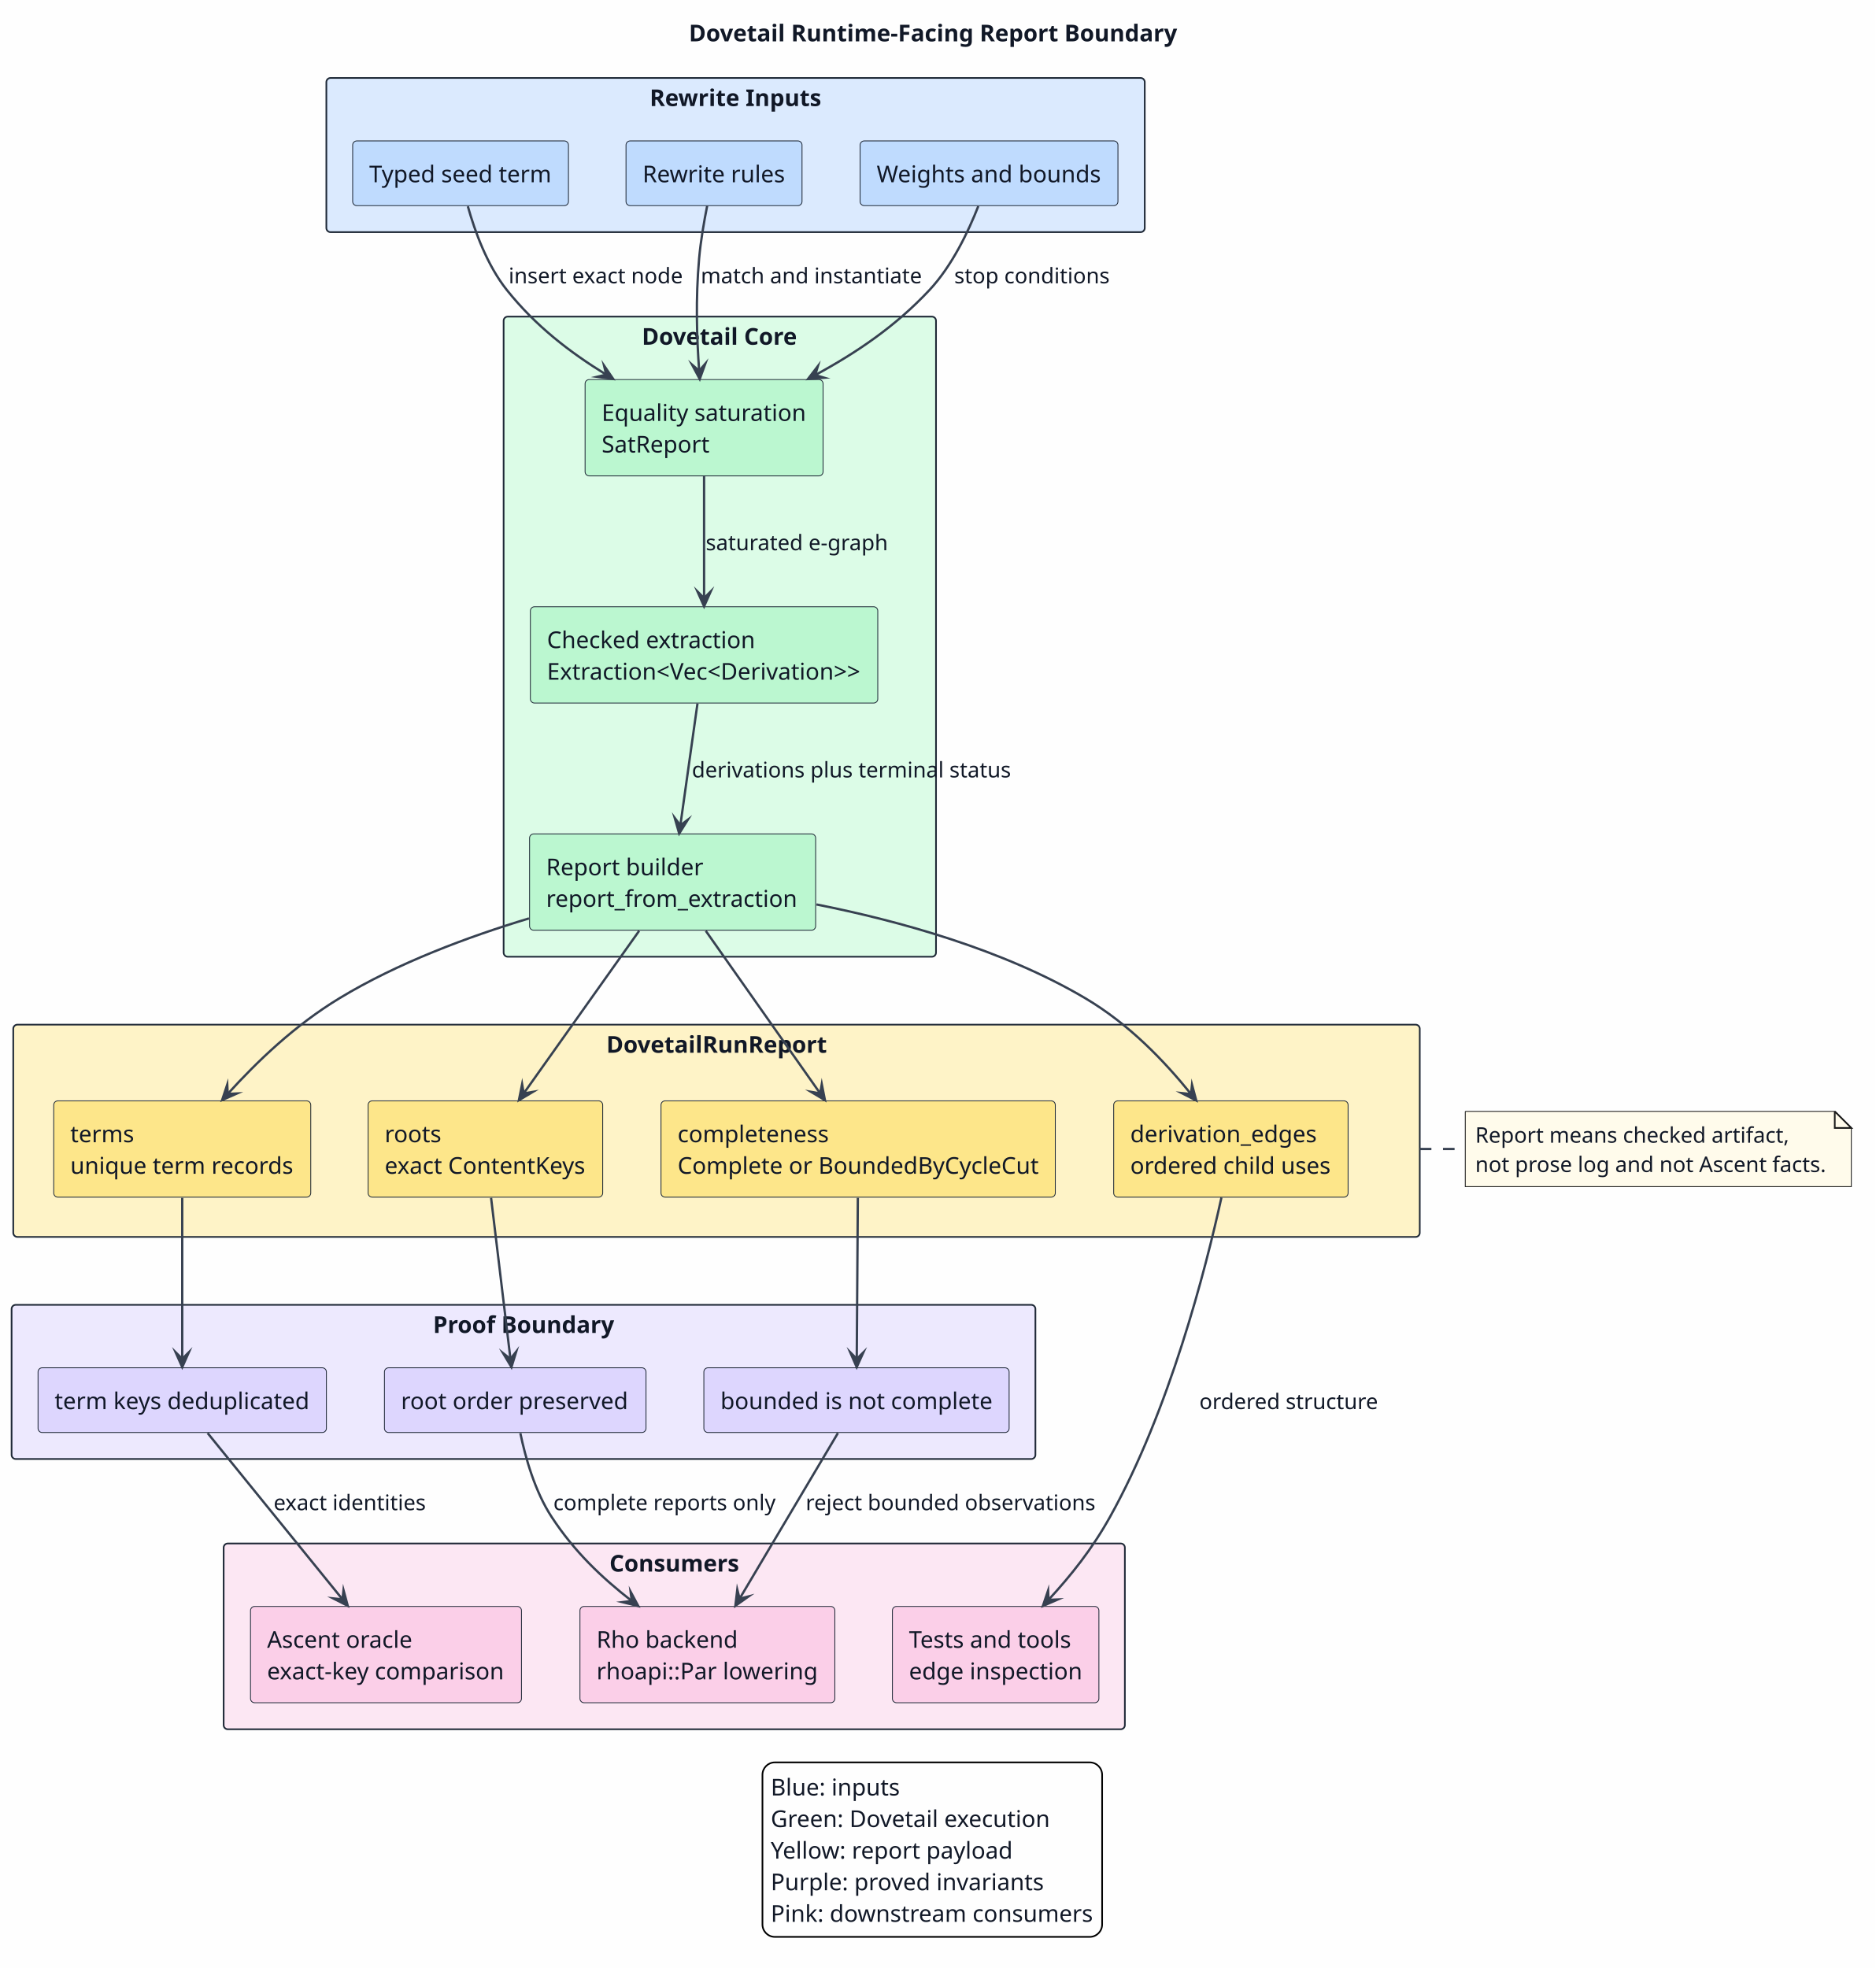
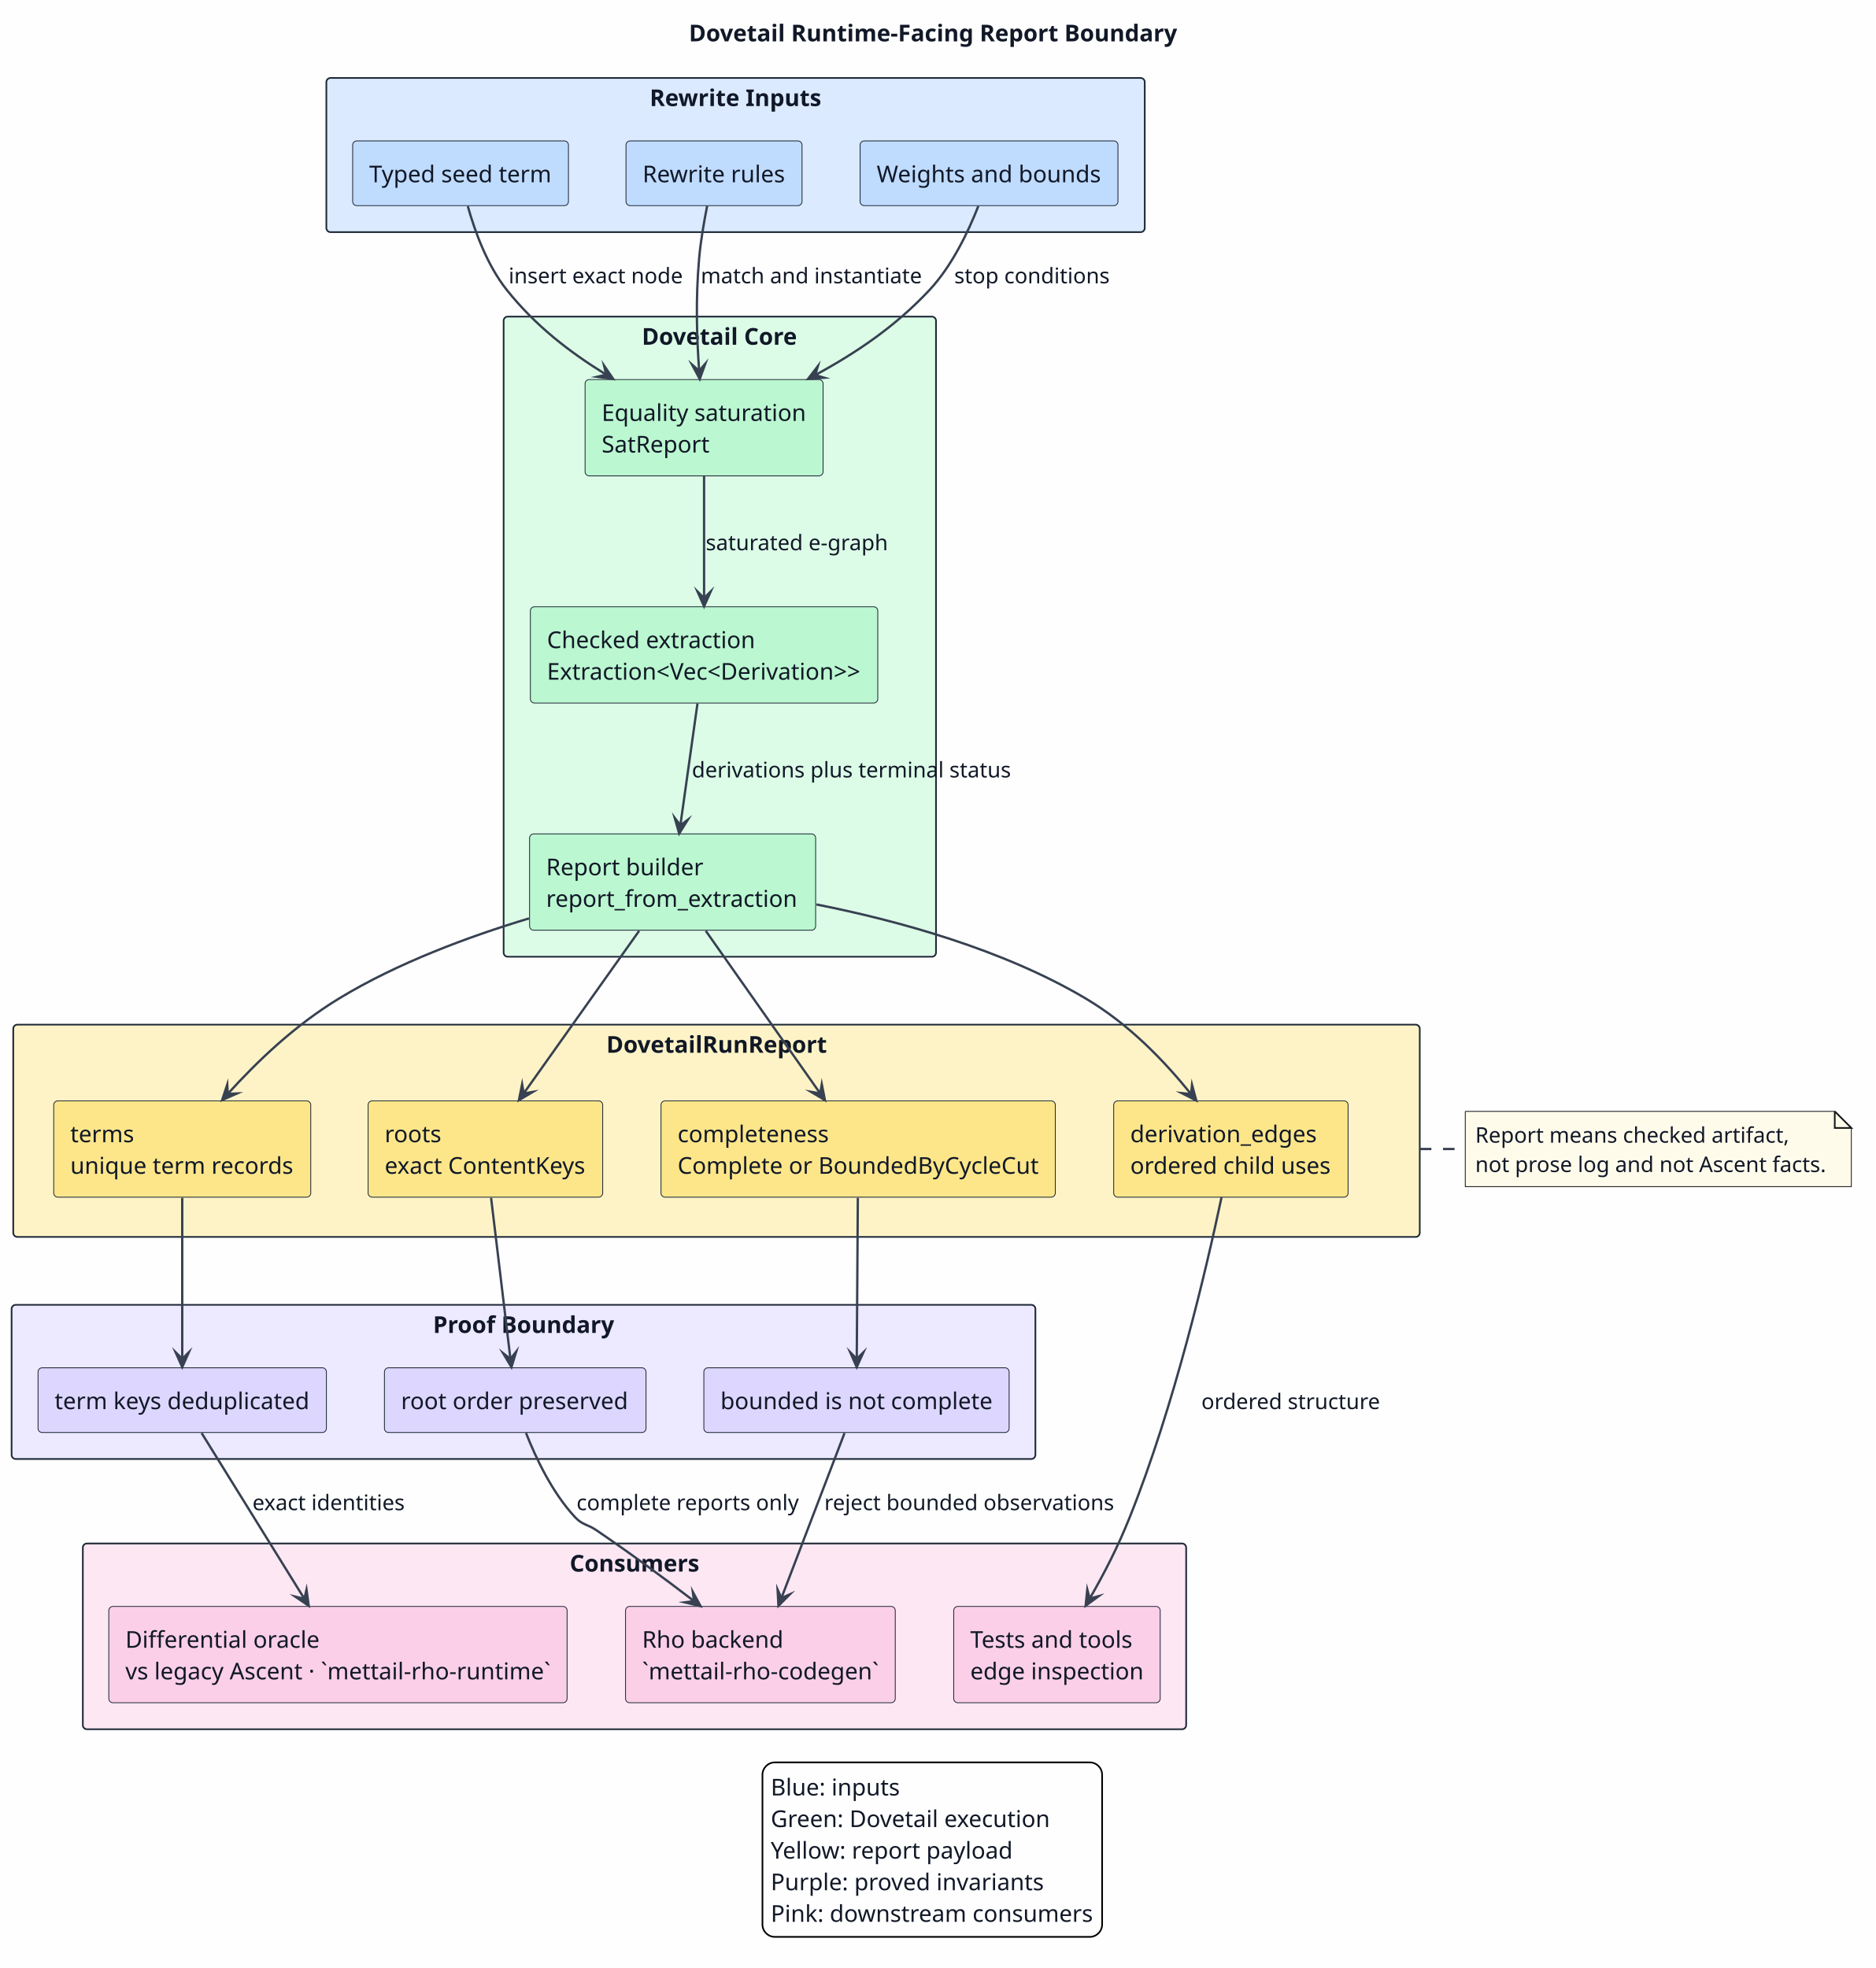
<svg xmlns="http://www.w3.org/2000/svg" contentStyleType="text/css" data-diagram-type="DESCRIPTION" height="1188px" preserveAspectRatio="none" style="width:1132px;height:1188px;background:#FEFEFE;" version="1.1" viewBox="0 0 1132 1188" width="1132px" zoomAndPan="magnify">
  <defs />
  <g>
    <rect fill="#FEFEFE" height="1188" style="stroke:none;stroke-width:1;" width="1132" x="0" y="0" />
    <g class="title" data-source-line="1">
      <text fill="#111827" font-family="sans-serif" font-size="14" font-weight="700" lengthAdjust="spacing" textLength="293.873" x="415.819" y="24.966">Dovetail Runtime-Facing Report Boundary</text>
    </g>
    <g class="cluster" data-qualified-name="Inputs" data-source-line="14" id="ent0001">
      <rect fill="#DBEAFE" height="93.06" rx="2.5" ry="2.5" style="stroke:#1F2937;stroke-width:1;" width="494" x="197" y="47.068" />
      <text fill="#111827" font-family="sans-serif" font-size="14" font-weight="700" lengthAdjust="spacing" textLength="103.642" x="392.179" y="64.034">Rewrite Inputs</text>
    </g>
    <g class="cluster" data-qualified-name="Core" data-source-line="20" id="ent0005">
      <rect fill="#DCFCE7" height="386.41" rx="2.5" ry="2.5" style="stroke:#1F2937;stroke-width:1;" width="261" x="304" y="191.128" />
      <text fill="#111827" font-family="sans-serif" font-size="14" font-weight="700" lengthAdjust="spacing" textLength="94.164" x="387.418" y="208.094">Dovetail Core</text>
    </g>
    <g class="cluster" data-qualified-name="Report" data-source-line="26" id="ent0009">
      <rect fill="#FEF3C7" height="128.14" rx="2.5" ry="2.5" style="stroke:#1F2937;stroke-width:1;" width="849" x="8" y="618.538" />
      <text fill="#111827" font-family="sans-serif" font-size="14" font-weight="700" lengthAdjust="spacing" textLength="133.028" x="365.986" y="635.504">DovetailRunReport</text>
    </g>
    <g class="cluster" data-qualified-name="Proof" data-source-line="33" id="ent0014">
      <rect fill="#EDE9FE" height="93.06" rx="2.5" ry="2.5" style="stroke:#1F2937;stroke-width:1;" width="618" x="7" y="787.678" />
      <text fill="#111827" font-family="sans-serif" font-size="14" font-weight="700" lengthAdjust="spacing" textLength="109.256" x="261.372" y="804.644">Proof Boundary</text>
    </g>
    <g class="cluster" data-qualified-name="Consumers" data-source-line="39" id="ent0018">
-       <rect fill="#FCE7F3" height="112.14" rx="2.5" ry="2.5" style="stroke:#1F2937;stroke-width:1;" width="544" x="135" y="931.738" />
-       <text fill="#111827" font-family="sans-serif" font-size="14" font-weight="700" lengthAdjust="spacing" textLength="78.26" x="367.87" y="948.704">Consumers</text>
+       <rect fill="#FCE7F3" height="112.14" rx="2.5" ry="2.5" style="stroke:#1F2937;stroke-width:1;" width="666" x="50" y="931.738" />
+       <text fill="#111827" font-family="sans-serif" font-size="14" font-weight="700" lengthAdjust="spacing" textLength="78.26" x="343.87" y="948.704">Consumers</text>
    </g>
    <g class="entity" data-qualified-name="Inputs.Seed" data-source-line="15" id="ent0002">
      <rect fill="#BFDBFE" height="39.068" rx="2.5" ry="2.5" style="stroke:#1F2937;stroke-width:0.5;" width="130.25" x="212.88" y="85.068" />
      <text fill="#111827" font-family="sans-serif" font-size="14" lengthAdjust="spacing" textLength="110.25" x="222.88" y="110.034">Typed seed term</text>
    </g>
    <g class="entity" data-qualified-name="Inputs.Rules" data-source-line="16" id="ent0003">
      <rect fill="#BFDBFE" height="39.068" rx="2.5" ry="2.5" style="stroke:#1F2937;stroke-width:0.5;" width="106.24" x="377.88" y="85.068" />
      <text fill="#111827" font-family="sans-serif" font-size="14" lengthAdjust="spacing" textLength="86.24" x="387.88" y="110.034">Rewrite rules</text>
    </g>
    <g class="entity" data-qualified-name="Inputs.Bounds" data-source-line="17" id="ent0004">
      <rect fill="#BFDBFE" height="39.068" rx="2.5" ry="2.5" style="stroke:#1F2937;stroke-width:0.5;" width="155.645" x="519.18" y="85.068" />
      <text fill="#111827" font-family="sans-serif" font-size="14" lengthAdjust="spacing" textLength="135.645" x="529.18" y="110.034">Weights and bounds</text>
    </g>
    <g class="entity" data-qualified-name="Core.Saturation" data-source-line="21" id="ent0006">
      <rect fill="#BBF7D0" height="58.136" rx="2.5" ry="2.5" style="stroke:#1F2937;stroke-width:0.5;" width="143.648" x="353.18" y="229.128" />
      <text fill="#111827" font-family="sans-serif" font-size="14" lengthAdjust="spacing" textLength="123.647" x="363.18" y="254.094">Equality saturation</text>
      <text fill="#111827" font-family="sans-serif" font-size="14" lengthAdjust="spacing" textLength="65.114" x="363.18" y="273.162">SatReport</text>
    </g>
    <g class="entity" data-qualified-name="Core.Extraction" data-source-line="22" id="ent0007">
      <rect fill="#BBF7D0" height="58.136" rx="2.5" ry="2.5" style="stroke:#1F2937;stroke-width:0.5;" width="209.699" x="320.15" y="366.268" />
      <text fill="#111827" font-family="sans-serif" font-size="14" lengthAdjust="spacing" textLength="126.237" x="330.15" y="391.234">Checked extraction</text>
      <text fill="#111827" font-family="sans-serif" font-size="14" lengthAdjust="spacing" textLength="189.699" x="330.15" y="410.302">Extraction&lt;Vec&lt;Derivation&gt;&gt;</text>
    </g>
    <g class="entity" data-qualified-name="Core.Builder" data-source-line="23" id="ent0008">
      <rect fill="#BBF7D0" height="58.136" rx="2.5" ry="2.5" style="stroke:#1F2937;stroke-width:0.5;" width="172.683" x="319.66" y="503.398" />
      <text fill="#111827" font-family="sans-serif" font-size="14" lengthAdjust="spacing" textLength="94.934" x="329.66" y="528.364">Report builder</text>
      <text fill="#111827" font-family="sans-serif" font-size="14" lengthAdjust="spacing" textLength="152.683" x="329.66" y="547.432">report_from_extraction</text>
    </g>
    <g class="entity" data-qualified-name="Report.Roots" data-source-line="27" id="ent0010">
      <rect fill="#FDE68A" height="58.136" rx="2.5" ry="2.5" style="stroke:#1F2937;stroke-width:0.5;" width="141.603" x="222.2" y="664.538" />
      <text fill="#111827" font-family="sans-serif" font-size="14" lengthAdjust="spacing" textLength="34.482" x="232.2" y="689.504">roots</text>
      <text fill="#111827" font-family="sans-serif" font-size="14" lengthAdjust="spacing" textLength="121.603" x="232.2" y="708.572">exact ContentKeys</text>
    </g>
    <g class="entity" data-qualified-name="Report.Terms" data-source-line="28" id="ent0011">
      <rect fill="#FDE68A" height="58.136" rx="2.5" ry="2.5" style="stroke:#1F2937;stroke-width:0.5;" width="155.142" x="32.43" y="664.538" />
      <text fill="#111827" font-family="sans-serif" font-size="14" lengthAdjust="spacing" textLength="38.528" x="42.43" y="689.504">terms</text>
      <text fill="#111827" font-family="sans-serif" font-size="14" lengthAdjust="spacing" textLength="135.142" x="42.43" y="708.572">unique term records</text>
    </g>
    <g class="entity" data-qualified-name="Report.Edges" data-source-line="29" id="ent0012">
      <rect fill="#FDE68A" height="58.136" rx="2.5" ry="2.5" style="stroke:#1F2937;stroke-width:0.5;" width="141.492" x="672.25" y="664.538" />
      <text fill="#111827" font-family="sans-serif" font-size="14" lengthAdjust="spacing" textLength="112.588" x="682.25" y="689.504">derivation_edges</text>
      <text fill="#111827" font-family="sans-serif" font-size="14" lengthAdjust="spacing" textLength="121.492" x="682.25" y="708.572">ordered child uses</text>
    </g>
    <g class="entity" data-qualified-name="Report.Completeness" data-source-line="30" id="ent0013">
      <rect fill="#FDE68A" height="58.136" rx="2.5" ry="2.5" style="stroke:#1F2937;stroke-width:0.5;" width="238.007" x="399" y="664.538" />
      <text fill="#111827" font-family="sans-serif" font-size="14" lengthAdjust="spacing" textLength="91.308" x="409" y="689.504">completeness</text>
      <text fill="#111827" font-family="sans-serif" font-size="14" lengthAdjust="spacing" textLength="218.007" x="409" y="708.572">Complete or BoundedByCycleCut</text>
    </g>
    <g class="entity" data-qualified-name="Proof.RootProof" data-source-line="34" id="ent0015">
      <rect fill="#DDD6FE" height="39.068" rx="2.5" ry="2.5" style="stroke:#1F2937;stroke-width:0.5;" width="157.886" x="232.06" y="825.678" />
      <text fill="#111827" font-family="sans-serif" font-size="14" lengthAdjust="spacing" textLength="137.886" x="242.06" y="850.644">root order preserved</text>
    </g>
    <g class="entity" data-qualified-name="Proof.TermProof" data-source-line="35" id="ent0016">
      <rect fill="#DDD6FE" height="39.068" rx="2.5" ry="2.5" style="stroke:#1F2937;stroke-width:0.5;" width="174.055" x="22.97" y="825.678" />
      <text fill="#111827" font-family="sans-serif" font-size="14" lengthAdjust="spacing" textLength="154.055" x="32.97" y="850.644">term keys deduplicated</text>
    </g>
    <g class="entity" data-qualified-name="Proof.BoundedProof" data-source-line="36" id="ent0017">
      <rect fill="#DDD6FE" height="39.068" rx="2.5" ry="2.5" style="stroke:#1F2937;stroke-width:0.5;" width="184.261" x="424.87" y="825.678" />
      <text fill="#111827" font-family="sans-serif" font-size="14" lengthAdjust="spacing" textLength="164.261" x="434.87" y="850.644">bounded is not complete</text>
    </g>
    <g class="entity" data-qualified-name="Consumers.Rho" data-source-line="40" id="ent0019">
-       <rect fill="#FBCFE8" height="58.136" rx="2.5" ry="2.5" style="stroke:#1F2937;stroke-width:0.5;" width="153.868" x="350.07" y="969.738" />
-       <text fill="#111827" font-family="sans-serif" font-size="14" lengthAdjust="spacing" textLength="85.288" x="360.07" y="994.704">Rho backend</text>
-       <text fill="#111827" font-family="sans-serif" font-size="14" lengthAdjust="spacing" textLength="133.868" x="360.07" y="1013.772">rhoapi::Par lowering</text>
+       <rect fill="#FBCFE8" height="58.136" rx="2.5" ry="2.5" style="stroke:#1F2937;stroke-width:0.5;" width="162.814" x="377.59" y="969.738" />
+       <text fill="#111827" font-family="sans-serif" font-size="14" lengthAdjust="spacing" textLength="85.288" x="387.59" y="994.704">Rho backend</text>
+       <text fill="#111827" font-family="sans-serif" font-size="14" lengthAdjust="spacing" textLength="142.814" x="387.59" y="1013.772">`mettail-rho-codegen`</text>
    </g>
    <g class="entity" data-qualified-name="Consumers.Oracle" data-source-line="41" id="ent0020">
-       <rect fill="#FBCFE8" height="58.136" rx="2.5" ry="2.5" style="stroke:#1F2937;stroke-width:0.5;" width="163.555" x="151.22" y="969.738" />
-       <text fill="#111827" font-family="sans-serif" font-size="14" lengthAdjust="spacing" textLength="87.948" x="161.22" y="994.704">Ascent oracle</text>
-       <text fill="#111827" font-family="sans-serif" font-size="14" lengthAdjust="spacing" textLength="143.555" x="161.22" y="1013.772">exact-key comparison</text>
+       <rect fill="#FBCFE8" height="58.136" rx="2.5" ry="2.5" style="stroke:#1F2937;stroke-width:0.5;" width="276.633" x="65.68" y="969.738" />
+       <text fill="#111827" font-family="sans-serif" font-size="14" lengthAdjust="spacing" textLength="117.796" x="75.68" y="994.704">Differential oracle</text>
+       <text fill="#111827" font-family="sans-serif" font-size="14" lengthAdjust="spacing" textLength="256.633" x="75.68" y="1013.772">vs legacy Ascent · `mettail-rho-runtime`</text>
    </g>
    <g class="entity" data-qualified-name="Consumers.Tools" data-source-line="42" id="ent0021">
-       <rect fill="#FBCFE8" height="58.136" rx="2.5" ry="2.5" style="stroke:#1F2937;stroke-width:0.5;" width="124.636" x="538.68" y="969.738" />
-       <text fill="#111827" font-family="sans-serif" font-size="14" lengthAdjust="spacing" textLength="98.854" x="548.68" y="994.704">Tests and tools</text>
-       <text fill="#111827" font-family="sans-serif" font-size="14" lengthAdjust="spacing" textLength="104.636" x="548.68" y="1013.772">edge inspection</text>
+       <rect fill="#FBCFE8" height="58.136" rx="2.5" ry="2.5" style="stroke:#1F2937;stroke-width:0.5;" width="124.636" x="575.68" y="969.738" />
+       <text fill="#111827" font-family="sans-serif" font-size="14" lengthAdjust="spacing" textLength="98.854" x="585.68" y="994.704">Tests and tools</text>
+       <text fill="#111827" font-family="sans-serif" font-size="14" lengthAdjust="spacing" textLength="104.636" x="585.68" y="1013.772">edge inspection</text>
    </g>
    <g class="entity" data-qualified-name="GMN38" data-source-line="63" id="ent0039">
      <path d="M884.48,670.898 L884.48,716.31 L1117.51,716.31 L1117.51,680.898 L1107.51,670.898 L884.48,670.898" fill="#FFFBEB" style="stroke:#181818;stroke-width:0.5;" />
      <path d="M1107.51,670.898 L1107.51,680.898 L1117.51,680.898 L1107.51,670.898" fill="#FFFBEB" style="stroke:#181818;stroke-width:1;" />
      <text fill="#111827" font-family="sans-serif" font-size="13" lengthAdjust="spacing" textLength="189.527" x="890.48" y="689.795">Report means checked artifact,</text>
      <text fill="#111827" font-family="sans-serif" font-size="13" lengthAdjust="spacing" textLength="212.03" x="890.48" y="707.501">not prose log and not Ascent facts.</text>
    </g>
    <g class="link" data-entity-1="ent0002" data-entity-2="ent0006" data-link-type="dependency" data-source-line="45" id="lnk22">
      <path d="M282.4,124.558 C286.59,139.488 294.05,160.198 306,175.128 C323.33,196.778 343.615,212.402 365.915,226.162" fill="none" id="Seed-to-Saturation" style="stroke:#374151;stroke-width:1.4;" />
      <polygon fill="#374151" points="370.17,228.788,364.611,220.658,365.915,226.162,360.41,227.466,370.17,228.788" style="stroke:#374151;stroke-width:1.4;stroke-linejoin:miter;stroke-miterlimit:10;" />
      <text fill="#111827" font-family="sans-serif" font-size="13" lengthAdjust="spacing" textLength="105.43" x="307" y="171.025">insert exact node</text>
    </g>
    <g class="link" data-entity-1="ent0003" data-entity-2="ent0006" data-link-type="dependency" data-source-line="46" id="lnk23">
      <path d="M426.88,124.208 C424.98,133.708 422.94,145.478 422,156.128 C419.84,180.608 420.586,203.56 422.026,223.84" fill="none" id="Rules-to-Saturation" style="stroke:#374151;stroke-width:1.4;" />
      <polygon fill="#374151" points="422.38,228.828,425.733,219.567,422.026,223.84,417.753,220.134,422.38,228.828" style="stroke:#374151;stroke-width:1.4;stroke-linejoin:miter;stroke-miterlimit:10;" />
      <text fill="#111827" font-family="sans-serif" font-size="13" lengthAdjust="spacing" textLength="133.497" x="423" y="171.025">match and instantiate</text>
    </g>
    <g class="link" data-entity-1="ent0004" data-entity-2="ent0006" data-link-type="dependency" data-source-line="47" id="lnk24">
      <path d="M590.53,124.438 C584.64,139.498 574.75,160.448 561,175.128 C540.45,197.068 517.134,212.811 492.094,226.411" fill="none" id="Bounds-to-Saturation" style="stroke:#374151;stroke-width:1.4;" />
      <polygon fill="#374151" points="487.7,228.798,497.518,228.017,492.094,226.411,493.7,220.987,487.7,228.798" style="stroke:#374151;stroke-width:1.4;stroke-linejoin:miter;stroke-miterlimit:10;" />
      <text fill="#111827" font-family="sans-serif" font-size="13" lengthAdjust="spacing" textLength="93.821" x="576.01" y="171.025">stop conditions</text>
    </g>
    <g class="link" data-entity-1="ent0006" data-entity-2="ent0007" data-link-type="dependency" data-source-line="48" id="lnk25">
      <path d="M425,287.528 C425,310.588 425,337.988 425,361.048" fill="none" id="Saturation-to-Extraction" style="stroke:#374151;stroke-width:1.4;" />
      <polygon fill="#374151" points="425,366.048,429,357.048,425,361.048,421,357.048,425,366.048" style="stroke:#374151;stroke-width:1.4;stroke-linejoin:miter;stroke-miterlimit:10;" />
      <text fill="#111827" font-family="sans-serif" font-size="13" lengthAdjust="spacing" textLength="110.513" x="426" y="332.165">saturated e-graph</text>
    </g>
    <g class="link" data-entity-1="ent0007" data-entity-2="ent0008" data-link-type="dependency" data-source-line="49" id="lnk26">
      <path d="M421.02,424.668 C417.77,447.728 413.916,475.177 410.676,498.227" fill="none" id="Extraction-to-Builder" style="stroke:#374151;stroke-width:1.4;" />
      <polygon fill="#374151" points="409.98,503.178,415.194,494.822,410.676,498.227,407.272,493.709,409.98,503.178" style="stroke:#374151;stroke-width:1.4;stroke-linejoin:miter;stroke-miterlimit:10;" />
      <text fill="#111827" font-family="sans-serif" font-size="13" lengthAdjust="spacing" textLength="192.621" x="417.64" y="469.295">derivations plus terminal status</text>
    </g>
    <g class="link" data-entity-1="ent0008" data-entity-2="ent0010" data-link-type="dependency" data-source-line="50" id="lnk27">
      <path d="M385.8,561.918 C365.29,590.798 336.624,631.171 316.114,660.061" fill="none" id="Builder-to-Roots" style="stroke:#374151;stroke-width:1.4;" />
      <polygon fill="#374151" points="313.22,664.138,321.692,659.115,316.114,660.061,315.168,654.484,313.22,664.138" style="stroke:#374151;stroke-width:1.4;stroke-linejoin:miter;stroke-miterlimit:10;" />
    </g>
    <g class="link" data-entity-1="ent0008" data-entity-2="ent0011" data-link-type="dependency" data-source-line="51" id="lnk28">
      <path d="M319.31,554.408 C282.47,565.508 240.03,581.308 205,602.538 C177.79,619.028 155.294,640.719 137.444,660.349" fill="none" id="Builder-to-Terms" style="stroke:#374151;stroke-width:1.4;" />
      <polygon fill="#374151" points="134.08,664.048,143.094,660.08,137.444,660.349,137.175,654.698,134.08,664.048" style="stroke:#374151;stroke-width:1.4;stroke-linejoin:miter;stroke-miterlimit:10;" />
    </g>
    <g class="link" data-entity-1="ent0008" data-entity-2="ent0012" data-link-type="dependency" data-source-line="52" id="lnk29">
      <path d="M492.84,545.978 C542.83,555.918 605.37,573.208 655,602.538 C681.72,618.338 702.733,640.433 718.943,660.443" fill="none" id="Builder-to-Edges" style="stroke:#374151;stroke-width:1.4;" />
      <polygon fill="#374151" points="722.09,664.328,719.533,654.817,718.943,660.443,713.317,659.852,722.09,664.328" style="stroke:#374151;stroke-width:1.4;stroke-linejoin:miter;stroke-miterlimit:10;" />
    </g>
    <g class="link" data-entity-1="ent0008" data-entity-2="ent0013" data-link-type="dependency" data-source-line="53" id="lnk30">
      <path d="M426.02,561.918 C446.35,590.798 474.752,631.159 495.082,660.049" fill="none" id="Builder-to-Completeness" style="stroke:#374151;stroke-width:1.4;" />
      <polygon fill="#374151" points="497.96,664.138,496.052,654.476,495.082,660.049,489.509,659.08,497.96,664.138" style="stroke:#374151;stroke-width:1.4;stroke-linejoin:miter;stroke-miterlimit:10;" />
    </g>
    <g class="link" data-entity-1="ent0010" data-entity-2="ent0015" data-link-type="dependency" data-source-line="54" id="lnk31">
      <path d="M296.43,723.098 C300.04,753.108 305.023,794.554 308.123,820.334" fill="none" id="Roots-to-RootProof" style="stroke:#374151;stroke-width:1.4;" />
      <polygon fill="#374151" points="308.72,825.298,311.617,815.885,308.123,820.334,303.674,816.84,308.72,825.298" style="stroke:#374151;stroke-width:1.4;stroke-linejoin:miter;stroke-miterlimit:10;" />
    </g>
    <g class="link" data-entity-1="ent0011" data-entity-2="ent0016" data-link-type="dependency" data-source-line="55" id="lnk32">
      <path d="M110,723.098 C110,753.108 110,794.518 110,820.298" fill="none" id="Terms-to-TermProof" style="stroke:#374151;stroke-width:1.4;" />
      <polygon fill="#374151" points="110,825.298,114,816.298,110,820.298,106,816.298,110,825.298" style="stroke:#374151;stroke-width:1.4;stroke-linejoin:miter;stroke-miterlimit:10;" />
    </g>
    <g class="link" data-entity-1="ent0013" data-entity-2="ent0017" data-link-type="dependency" data-source-line="56" id="lnk33">
      <path d="M517.81,723.098 C517.61,753.108 517.333,794.518 517.163,820.298" fill="none" id="Completeness-to-BoundedProof" style="stroke:#374151;stroke-width:1.4;" />
      <polygon fill="#374151" points="517.13,825.298,521.189,816.324,517.163,820.298,513.189,816.272,517.13,825.298" style="stroke:#374151;stroke-width:1.4;stroke-linejoin:miter;stroke-miterlimit:10;" />
    </g>
    <g class="link" data-entity-1="ent0015" data-entity-2="ent0019" data-link-type="dependency" data-source-line="57" id="lnk34">
-       <path d="M314.09,865.128 C317.14,879.838 322.87,900.278 333,915.738 C346.65,936.588 363.057,952.184 381.347,966.444" fill="none" id="RootProof-to-Rho" style="stroke:#374151;stroke-width:1.4;" />
-       <polygon fill="#374151" points="385.29,969.518,380.652,960.83,381.347,966.444,375.733,967.139,385.29,969.518" style="stroke:#374151;stroke-width:1.4;stroke-linejoin:miter;stroke-miterlimit:10;" />
-       <text fill="#111827" font-family="sans-serif" font-size="13" lengthAdjust="spacing" textLength="134.459" x="334" y="911.635">complete reports only</text>
+       <path d="M317.51,865.018 C323.42,880.068 333.31,900.998 347,915.738 C351.62,920.718 354.39,919.928 360,923.738 C381.3,938.218 400.42,952.359 418.93,966.529" fill="none" id="RootProof-to-Rho" style="stroke:#374151;stroke-width:1.4;" />
+       <polygon fill="#374151" points="422.9,969.568,418.185,960.921,418.93,966.529,413.322,967.273,422.9,969.568" style="stroke:#374151;stroke-width:1.4;stroke-linejoin:miter;stroke-miterlimit:10;" />
+       <text fill="#111827" font-family="sans-serif" font-size="13" lengthAdjust="spacing" textLength="134.459" x="348" y="911.635">complete reports only</text>
    </g>
    <g class="link" data-entity-1="ent0016" data-entity-2="ent0020" data-link-type="dependency" data-source-line="58" id="lnk35">
-       <path d="M125.33,865.098 C146.58,891.298 182.02,934.975 206.76,965.475" fill="none" id="TermProof-to-Oracle" style="stroke:#374151;stroke-width:1.4;" />
-       <polygon fill="#374151" points="209.91,969.358,207.347,959.848,206.76,965.475,201.134,964.888,209.91,969.358" style="stroke:#374151;stroke-width:1.4;stroke-linejoin:miter;stroke-miterlimit:10;" />
-       <text fill="#111827" font-family="sans-serif" font-size="13" lengthAdjust="spacing" textLength="92.183" x="165.14" y="911.635">exact identities</text>
+       <path d="M121.72,865.098 C137.96,891.298 164.804,934.609 183.724,965.109" fill="none" id="TermProof-to-Oracle" style="stroke:#374151;stroke-width:1.4;" />
+       <polygon fill="#374151" points="186.36,969.358,185.015,959.601,183.724,965.109,178.217,963.818,186.36,969.358" style="stroke:#374151;stroke-width:1.4;stroke-linejoin:miter;stroke-miterlimit:10;" />
+       <text fill="#111827" font-family="sans-serif" font-size="13" lengthAdjust="spacing" textLength="92.183" x="152.37" y="911.635">exact identities</text>
    </g>
    <g class="link" data-entity-1="ent0012" data-entity-2="ent0021" data-link-type="dependency" data-source-line="59" id="lnk36">
-       <path d="M737.29,722.888 C727.74,766.358 705.95,851.308 670,915.738 C659.12,935.248 646.656,950.819 632.896,965.769" fill="none" id="Edges-to-Tools" style="stroke:#374151;stroke-width:1.4;" />
-       <polygon fill="#374151" points="629.51,969.448,638.548,965.535,632.896,965.769,632.662,960.117,629.51,969.448" style="stroke:#374151;stroke-width:1.4;stroke-linejoin:miter;stroke-miterlimit:10;" />
-       <text fill="#111827" font-family="sans-serif" font-size="13" lengthAdjust="spacing" textLength="108.628" x="723.94" y="850.605">ordered structure</text>
+       <path d="M737.33,722.838 C728.29,765.528 708.85,848.628 682,915.738 C674.61,934.208 666.657,949.53 657.797,964.981" fill="none" id="Edges-to-Tools" style="stroke:#374151;stroke-width:1.4;" />
+       <polygon fill="#374151" points="655.31,969.318,663.257,963.5,657.797,964.981,656.317,959.521,655.31,969.318" style="stroke:#374151;stroke-width:1.4;stroke-linejoin:miter;stroke-miterlimit:10;" />
+       <text fill="#111827" font-family="sans-serif" font-size="13" lengthAdjust="spacing" textLength="108.628" x="725.17" y="850.605">ordered structure</text>
    </g>
    <g class="link" data-entity-1="ent0017" data-entity-2="ent0019" data-link-type="dependency" data-source-line="60" id="lnk37">
-       <path d="M505.78,865.098 C490.23,891.298 464.553,934.559 446.443,965.059" fill="none" id="BoundedProof-to-Rho" style="stroke:#374151;stroke-width:1.4;" />
-       <polygon fill="#374151" points="443.89,969.358,451.924,963.662,446.443,965.059,445.046,959.577,443.89,969.358" style="stroke:#374151;stroke-width:1.4;stroke-linejoin:miter;stroke-miterlimit:10;" />
-       <text fill="#111827" font-family="sans-serif" font-size="13" lengthAdjust="spacing" textLength="175.188" x="486.32" y="911.635">reject bounded observations</text>
+       <path d="M509.77,865.098 C499.75,891.298 483.347,934.188 471.677,964.688" fill="none" id="BoundedProof-to-Rho" style="stroke:#374151;stroke-width:1.4;" />
+       <polygon fill="#374151" points="469.89,969.358,476.842,962.382,471.677,964.688,469.37,959.523,469.89,969.358" style="stroke:#374151;stroke-width:1.4;stroke-linejoin:miter;stroke-miterlimit:10;" />
+       <text fill="#111827" font-family="sans-serif" font-size="13" lengthAdjust="spacing" textLength="175.188" x="497.58" y="911.635">reject bounded observations</text>
    </g>
    <g class="link" data-entity-1="ent0009" data-entity-2="ent0039" data-link-type="association" data-source-line="63" id="lnk40">
      <path d="M857.027,693.608 C857.072,693.608 857.117,693.608 857.162,693.608 C857.522,693.608 857.883,693.608 858.243,693.608 C861.127,693.608 864.011,693.608 866.894,693.608 C872.66,693.608 878.425,693.608 884.19,693.608" fill="none" id="Report-GMN38" style="stroke:#374151;stroke-width:1.4;stroke-dasharray:7,7;" />
    </g>
    <g class="legend" data-source-line="67">
      <rect fill="none" height="105.34" rx="7.5" ry="7.5" style="stroke:#000000;stroke-width:1;" width="205.033" x="460.238" y="1063.878" />
      <text fill="#111827" font-family="sans-serif" font-size="14" lengthAdjust="spacing" textLength="77.938" x="465.238" y="1083.844">Blue: inputs</text>
      <text fill="#111827" font-family="sans-serif" font-size="14" lengthAdjust="spacing" textLength="169.637" x="465.238" y="1102.912">Green: Dovetail execution</text>
      <text fill="#111827" font-family="sans-serif" font-size="14" lengthAdjust="spacing" textLength="147.293" x="465.238" y="1121.98">Yellow: report payload</text>
      <text fill="#111827" font-family="sans-serif" font-size="14" lengthAdjust="spacing" textLength="165.423" x="465.238" y="1141.048">Purple: proved invariants</text>
      <text fill="#111827" font-family="sans-serif" font-size="14" lengthAdjust="spacing" textLength="195.033" x="465.238" y="1160.116">Pink: downstream consumers</text>
    </g>
  </g>
</svg>
